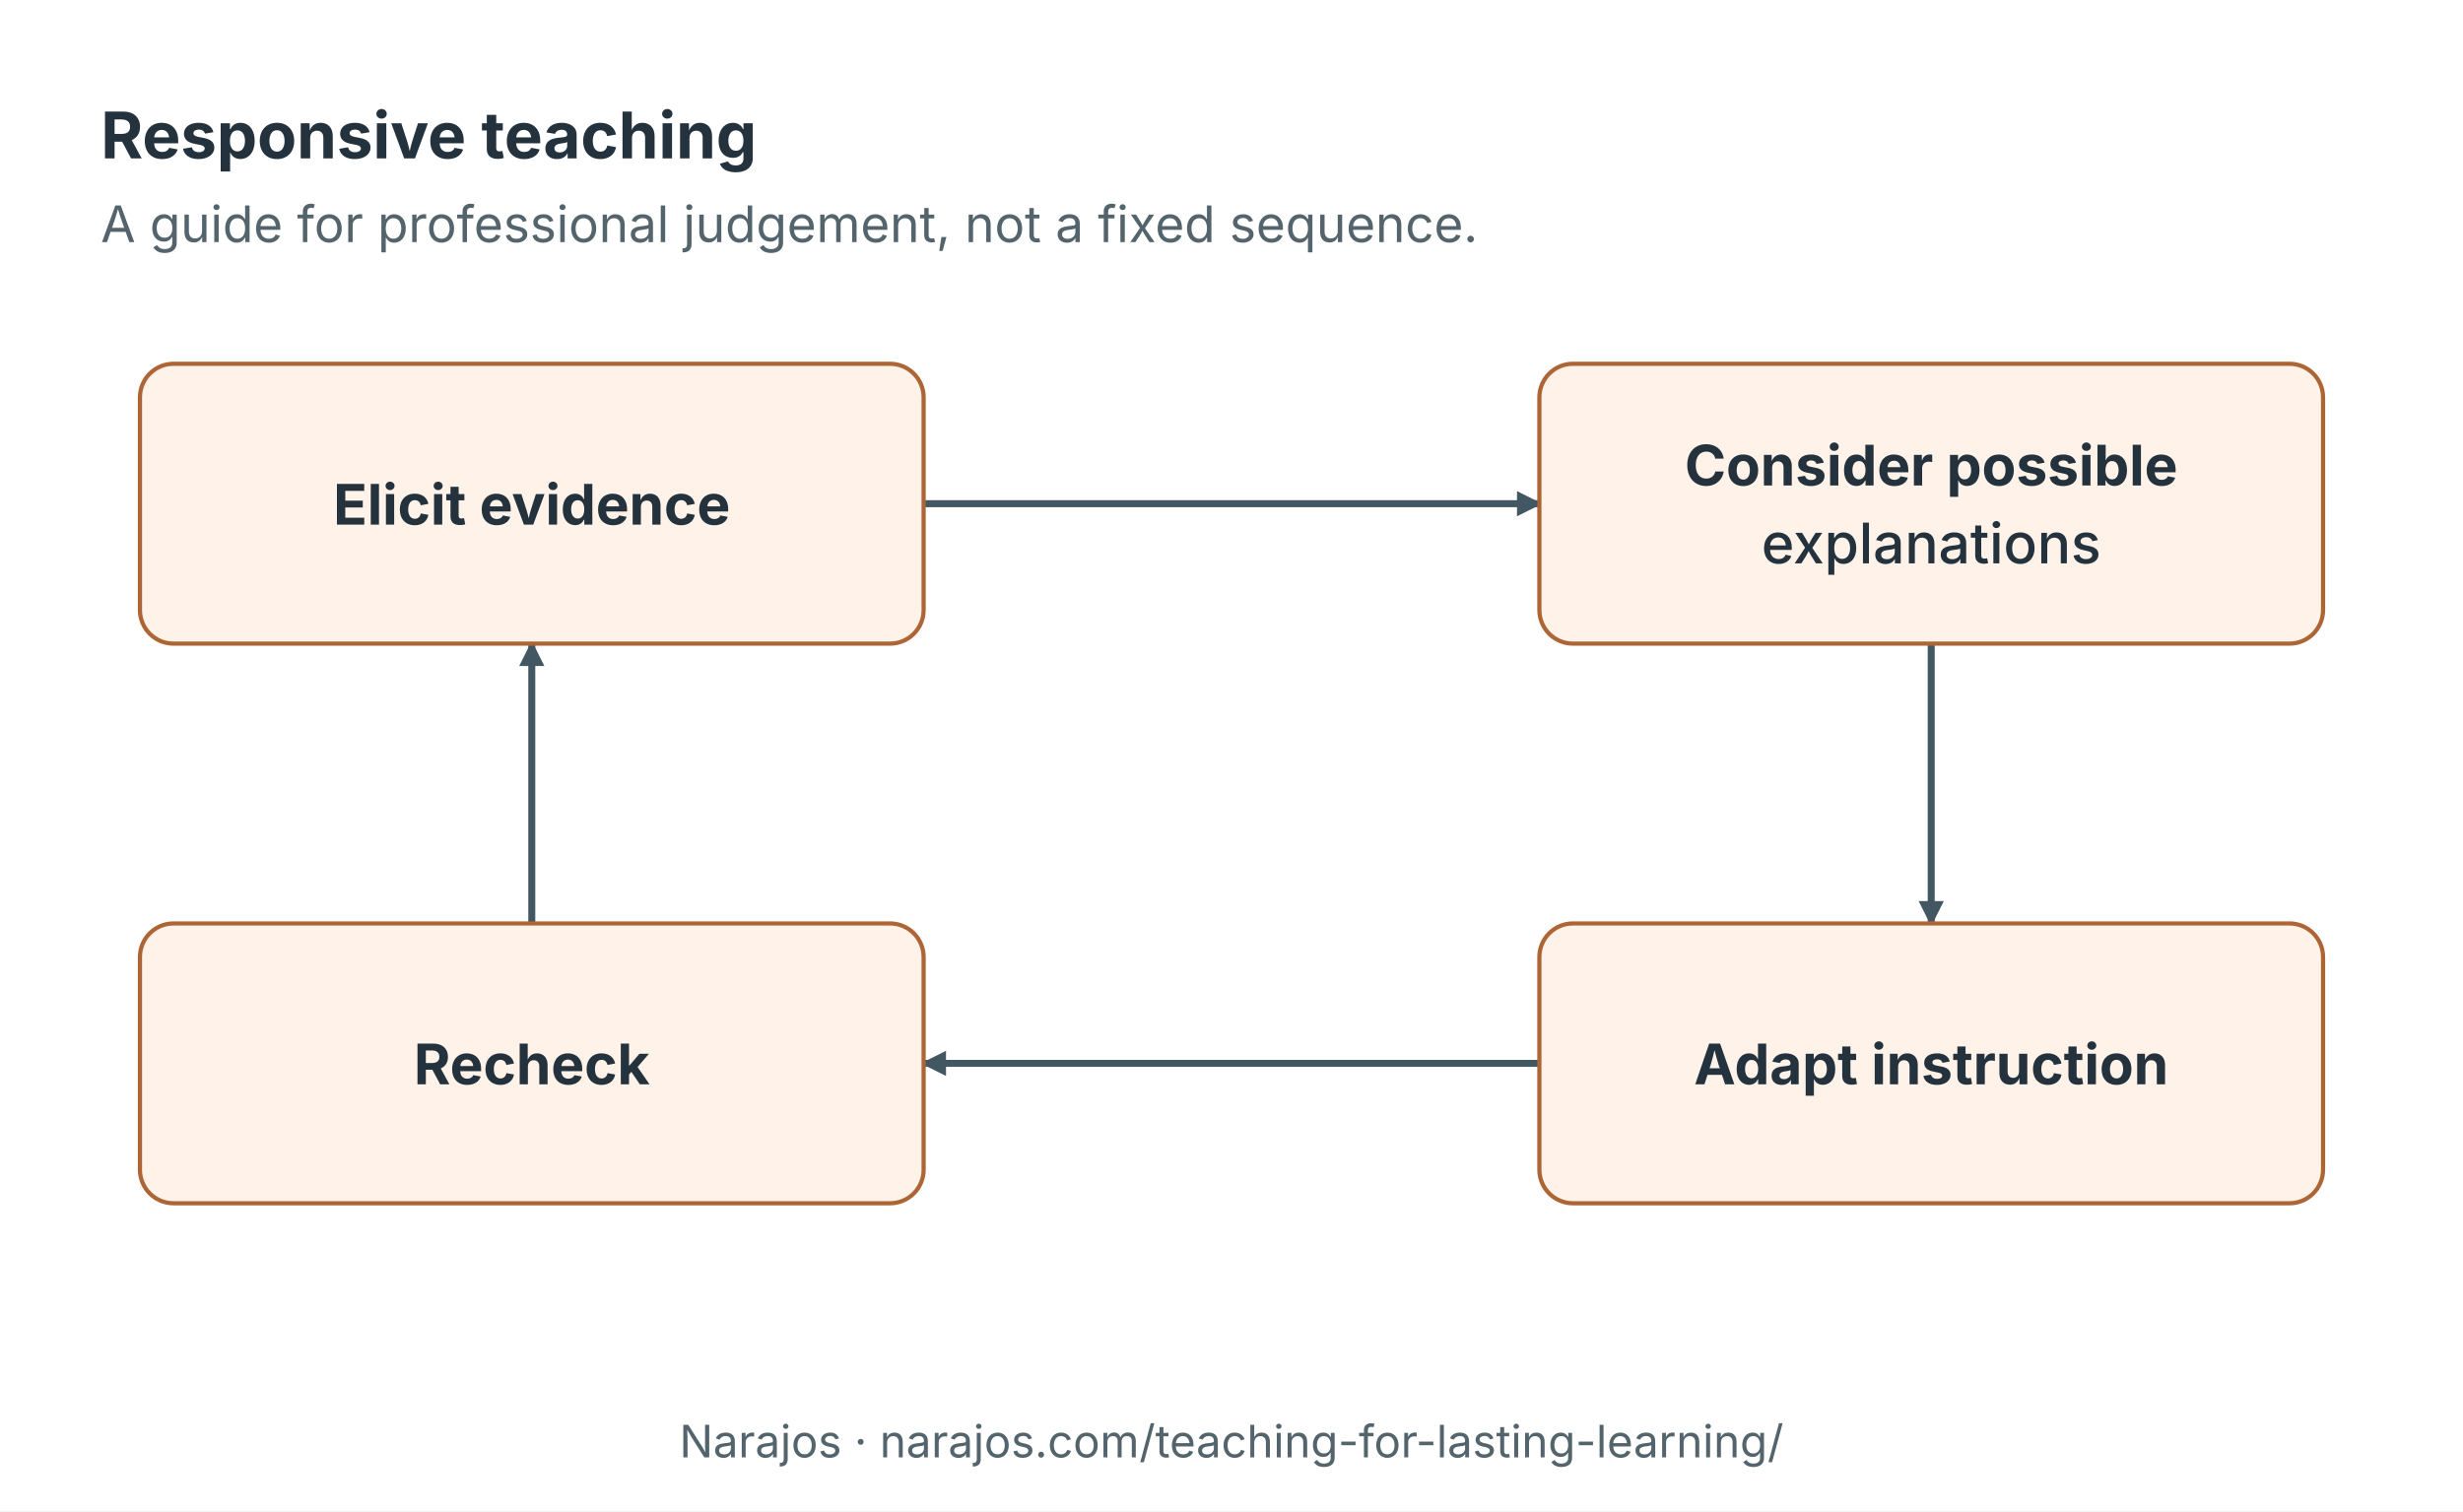
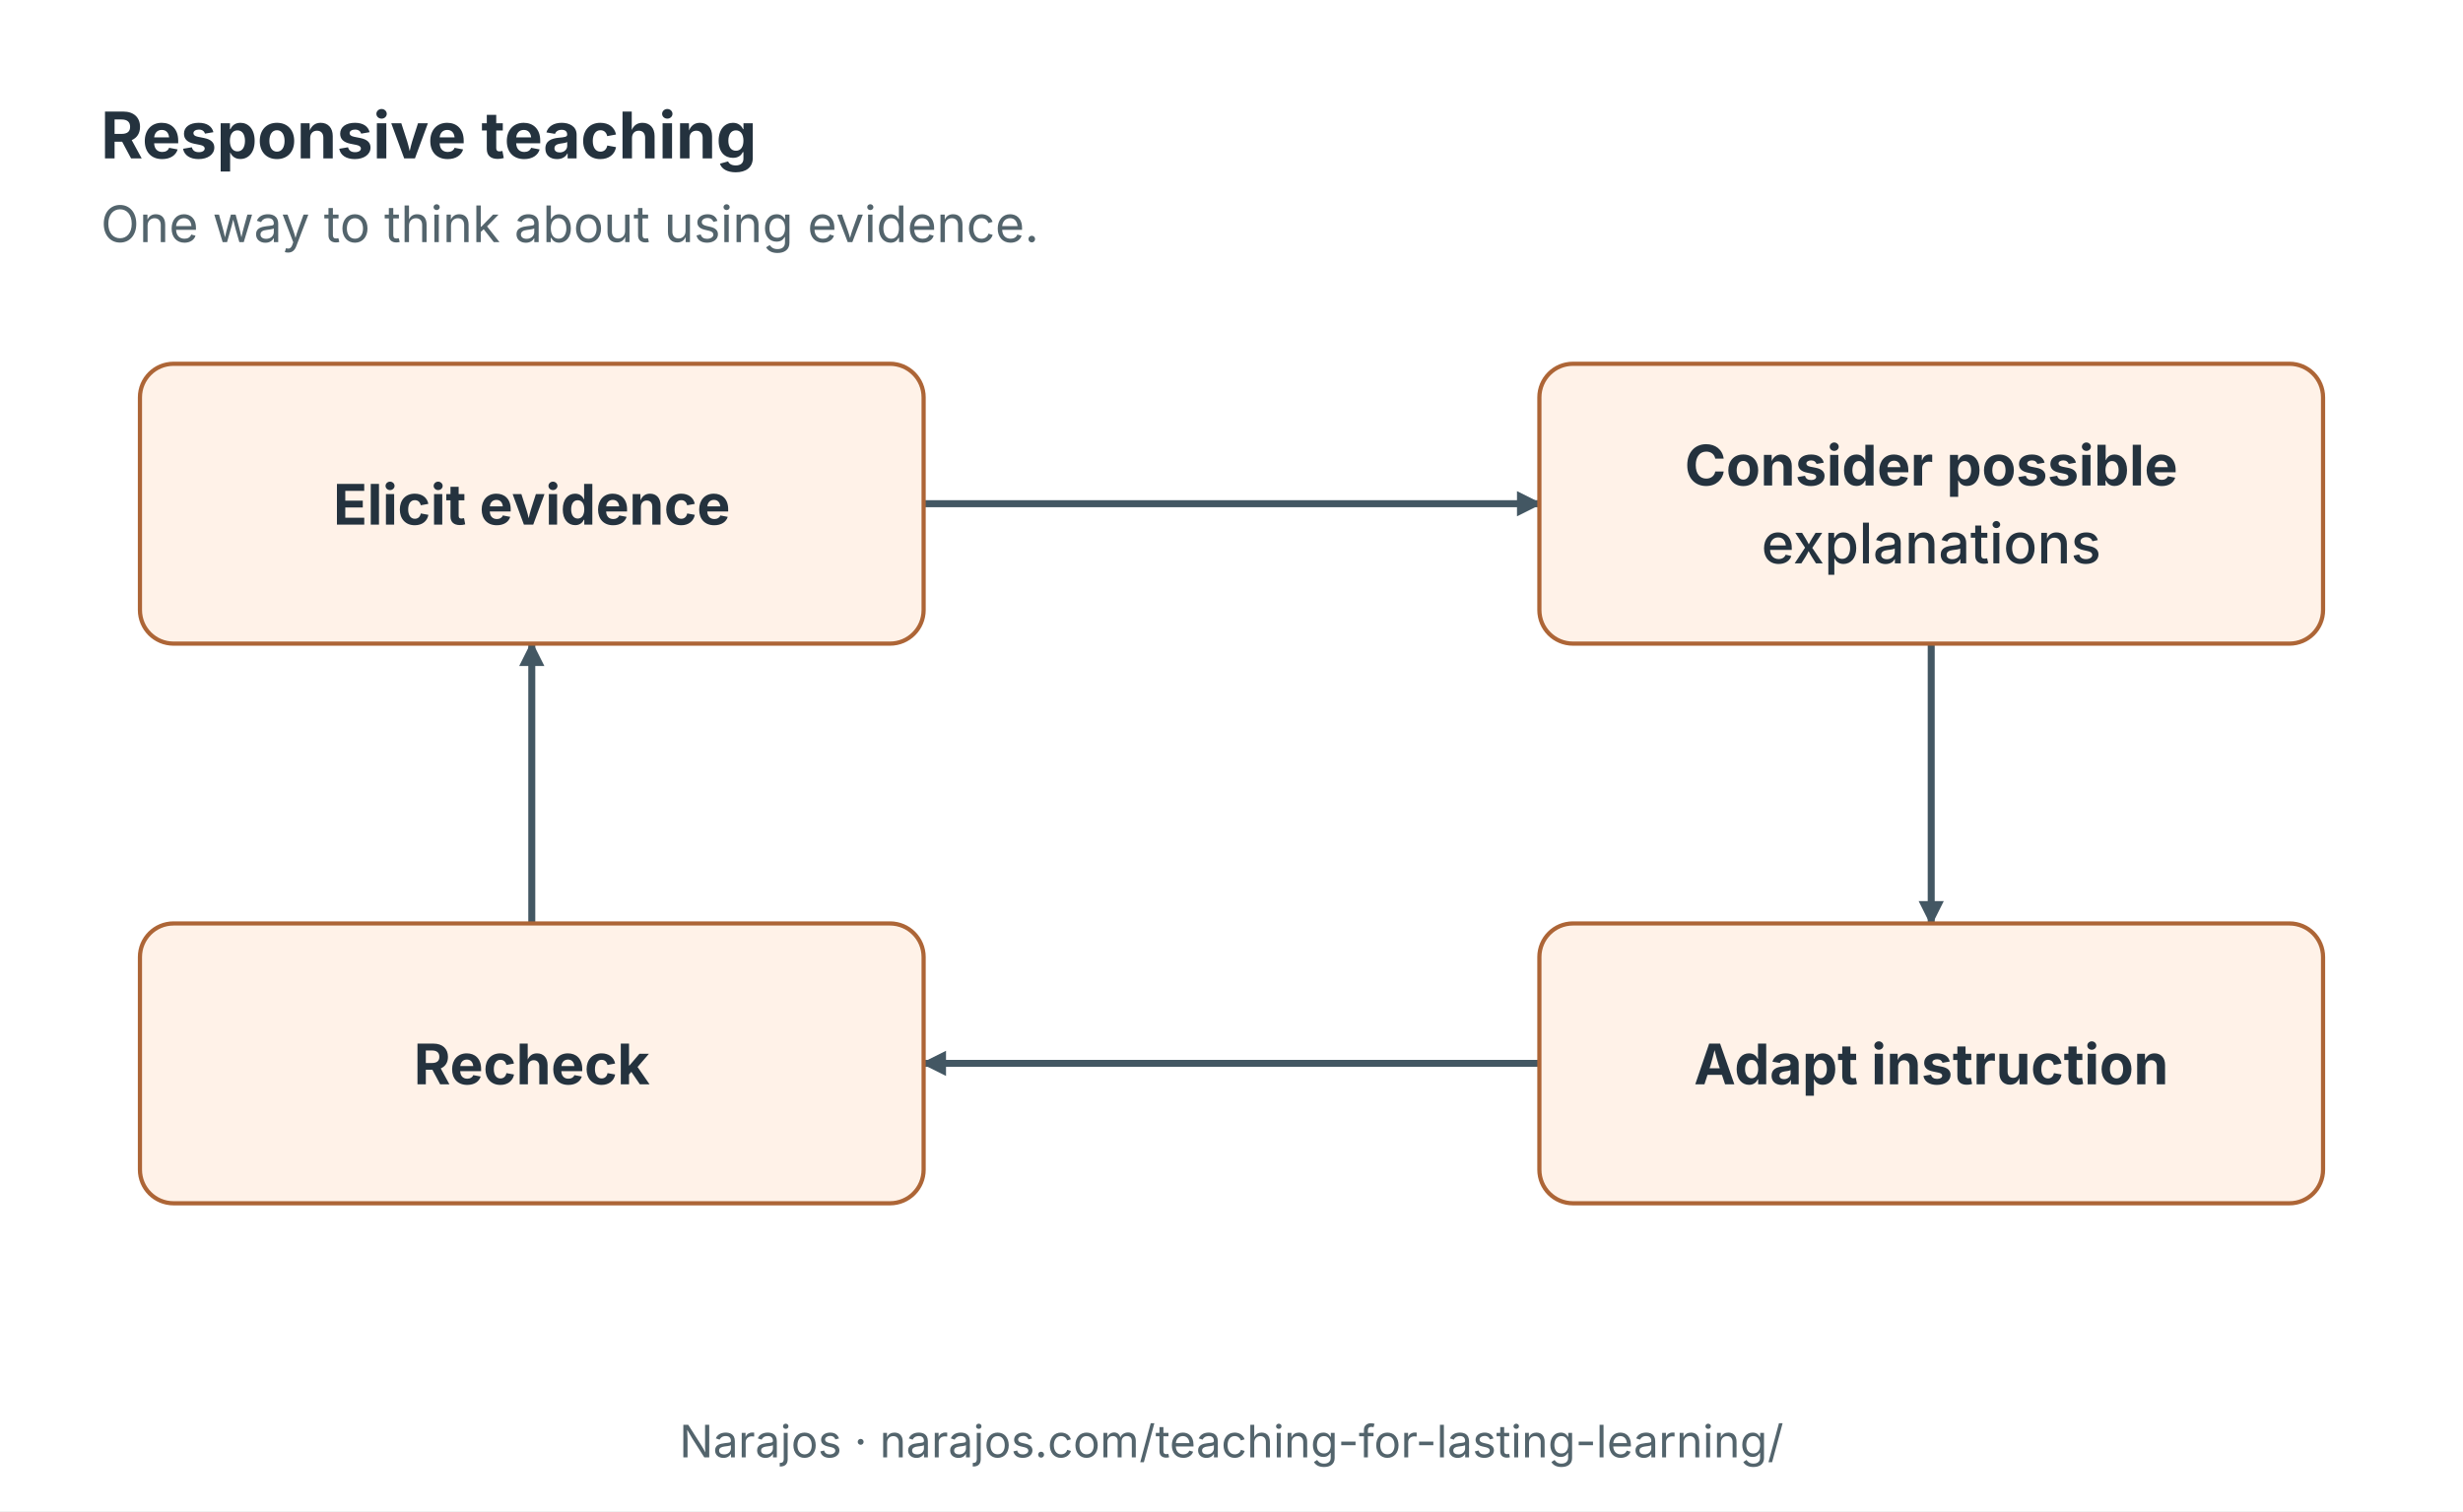
<svg xmlns="http://www.w3.org/2000/svg" width="880" height="540" viewBox="0 0 880 540" role="img" aria-labelledby="title description">
  <defs>
    <marker id="arrow" markerWidth="9" markerHeight="9" refX="8" refY="4.5" orient="auto" markerUnits="userSpaceOnUse">
      <path d="M 0 0 L 9 4.5 L 0 9 Z" fill="#435763" />
    </marker>
  </defs>
  <style>text{font-family:system-ui,-apple-system,BlinkMacSystemFont,"Segoe UI",sans-serif;} @media print{*{print-color-adjust:exact}}</style>
  <rect width="880" height="540" fill="#fff" />
  <text x="36" y="48" fill="#24323e" font-size="23" font-weight="700" text-anchor="start" dominant-baseline="middle">Responsive teaching</text>
-   <text x="36" y="80" fill="#53646c" font-size="18" font-weight="400" text-anchor="start" dominant-baseline="middle">A guide for professional judgement, not a fixed sequence.</text>
+   <text x="36" y="80" fill="#53646c" font-size="18" font-weight="400" text-anchor="start" dominant-baseline="middle">One way to think about using evidence.</text>
  <path class="diagram-edge" d="M 330 180 H 550" fill="none" stroke="#435763" stroke-width="2.5" stroke-linecap="round" stroke-linejoin="round" marker-end="url(#arrow)" />
  <path class="diagram-edge" d="M 690 230 V 330" fill="none" stroke="#435763" stroke-width="2.5" stroke-linecap="round" stroke-linejoin="round" marker-end="url(#arrow)" />
  <path class="diagram-edge" d="M 550 380 H 330" fill="none" stroke="#435763" stroke-width="2.5" stroke-linecap="round" stroke-linejoin="round" marker-end="url(#arrow)" />
  <path class="diagram-edge" d="M 190 330 V 230" fill="none" stroke="#435763" stroke-width="2.5" stroke-linecap="round" stroke-linejoin="round" marker-end="url(#arrow)" />
  <g class="diagram-node" data-node="one">
    <rect x="50" y="130" width="280" height="100" rx="12" fill="#fff2e8" stroke="#ad6536" stroke-width="1.5" />
    <text x="190.0" y="180.0" fill="#24323e" font-size="20" font-weight="700" text-anchor="middle" dominant-baseline="middle" class="node-label">Elicit evidence</text>
  </g>
  <g class="diagram-node" data-node="two">
    <rect x="550" y="130" width="280" height="100" rx="12" fill="#fff2e8" stroke="#ad6536" stroke-width="1.5" />
    <text x="690.0" y="166.0" fill="#24323e" font-size="20" font-weight="700" text-anchor="middle" dominant-baseline="middle" class="node-label">Consider possible</text>
    <text x="690.0" y="194.0" fill="#24323e" font-size="20" font-weight="500" text-anchor="middle" dominant-baseline="middle" class="node-label">explanations</text>
  </g>
  <g class="diagram-node" data-node="three">
    <rect x="550" y="330" width="280" height="100" rx="12" fill="#fff2e8" stroke="#ad6536" stroke-width="1.5" />
    <text x="690.0" y="380.0" fill="#24323e" font-size="20" font-weight="700" text-anchor="middle" dominant-baseline="middle" class="node-label">Adapt instruction</text>
  </g>
  <g class="diagram-node" data-node="four">
    <rect x="50" y="330" width="280" height="100" rx="12" fill="#fff2e8" stroke="#ad6536" stroke-width="1.5" />
    <text x="190.0" y="380.0" fill="#24323e" font-size="20" font-weight="700" text-anchor="middle" dominant-baseline="middle" class="node-label">Recheck</text>
  </g>
  <text x="440.0" y="515" fill="#53646c" font-size="16" font-weight="400" text-anchor="middle" dominant-baseline="middle">Narajos · narajos.com/teaching-for-lasting-learning/</text>
</svg>
